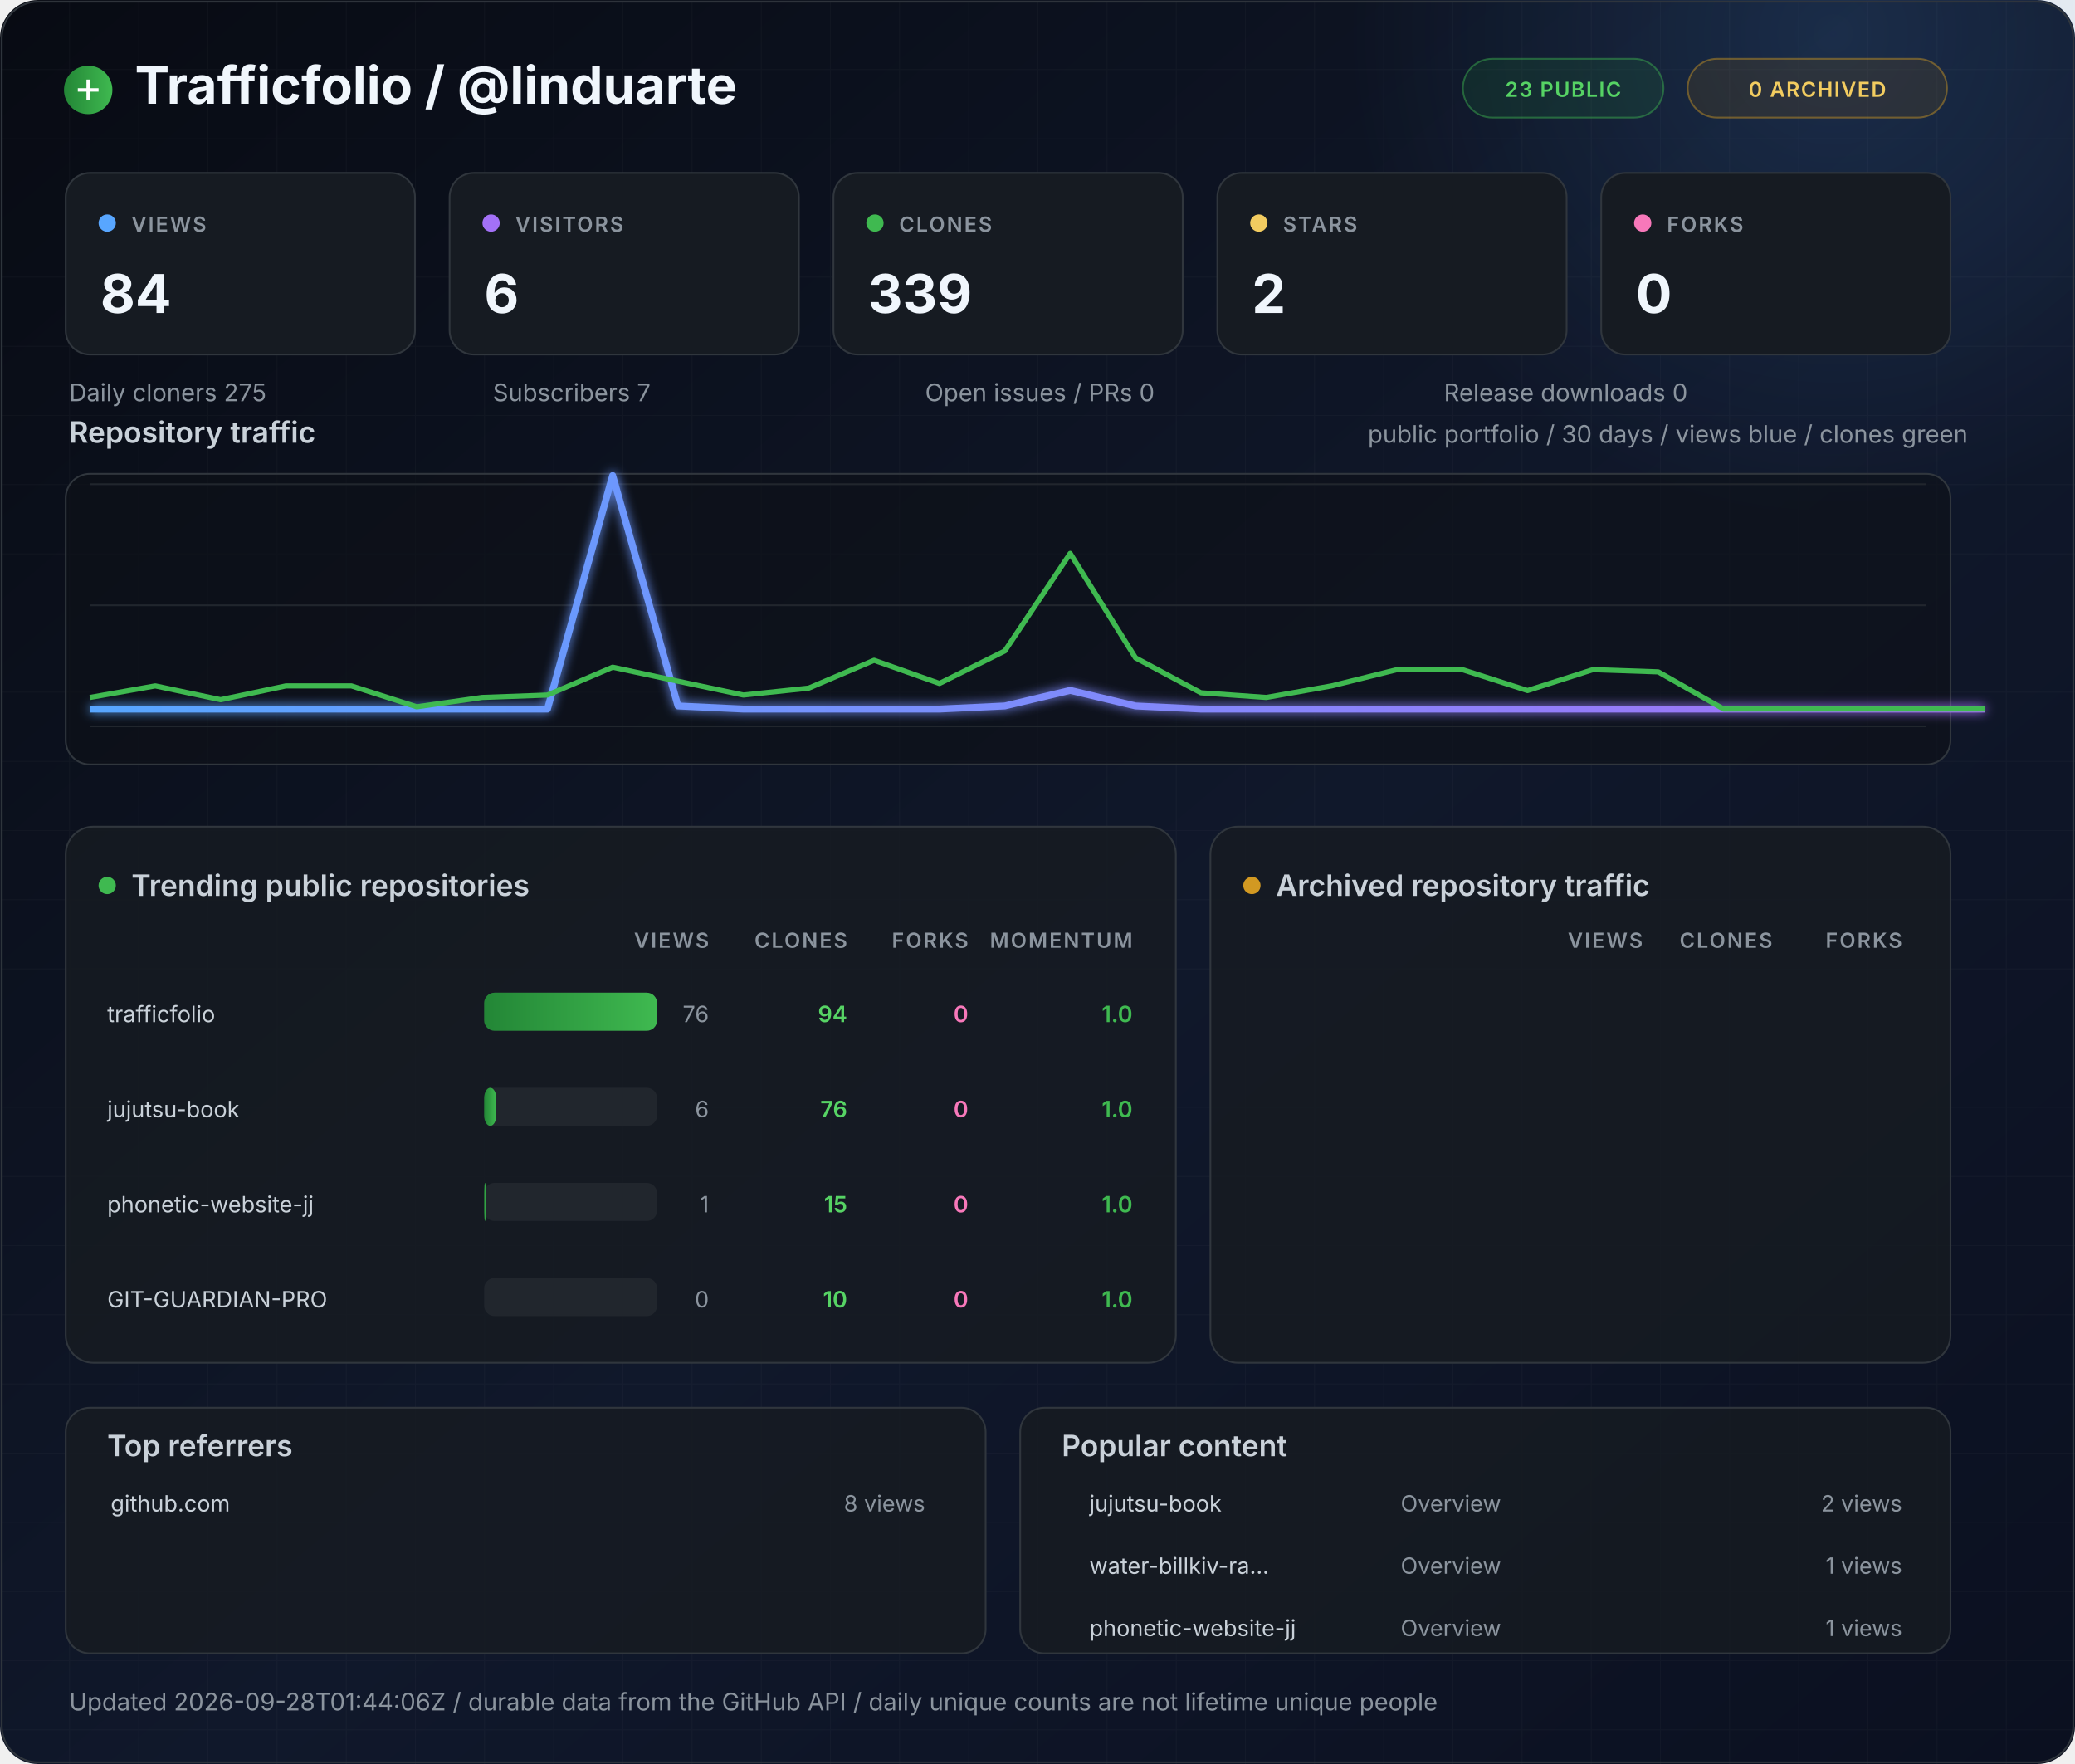
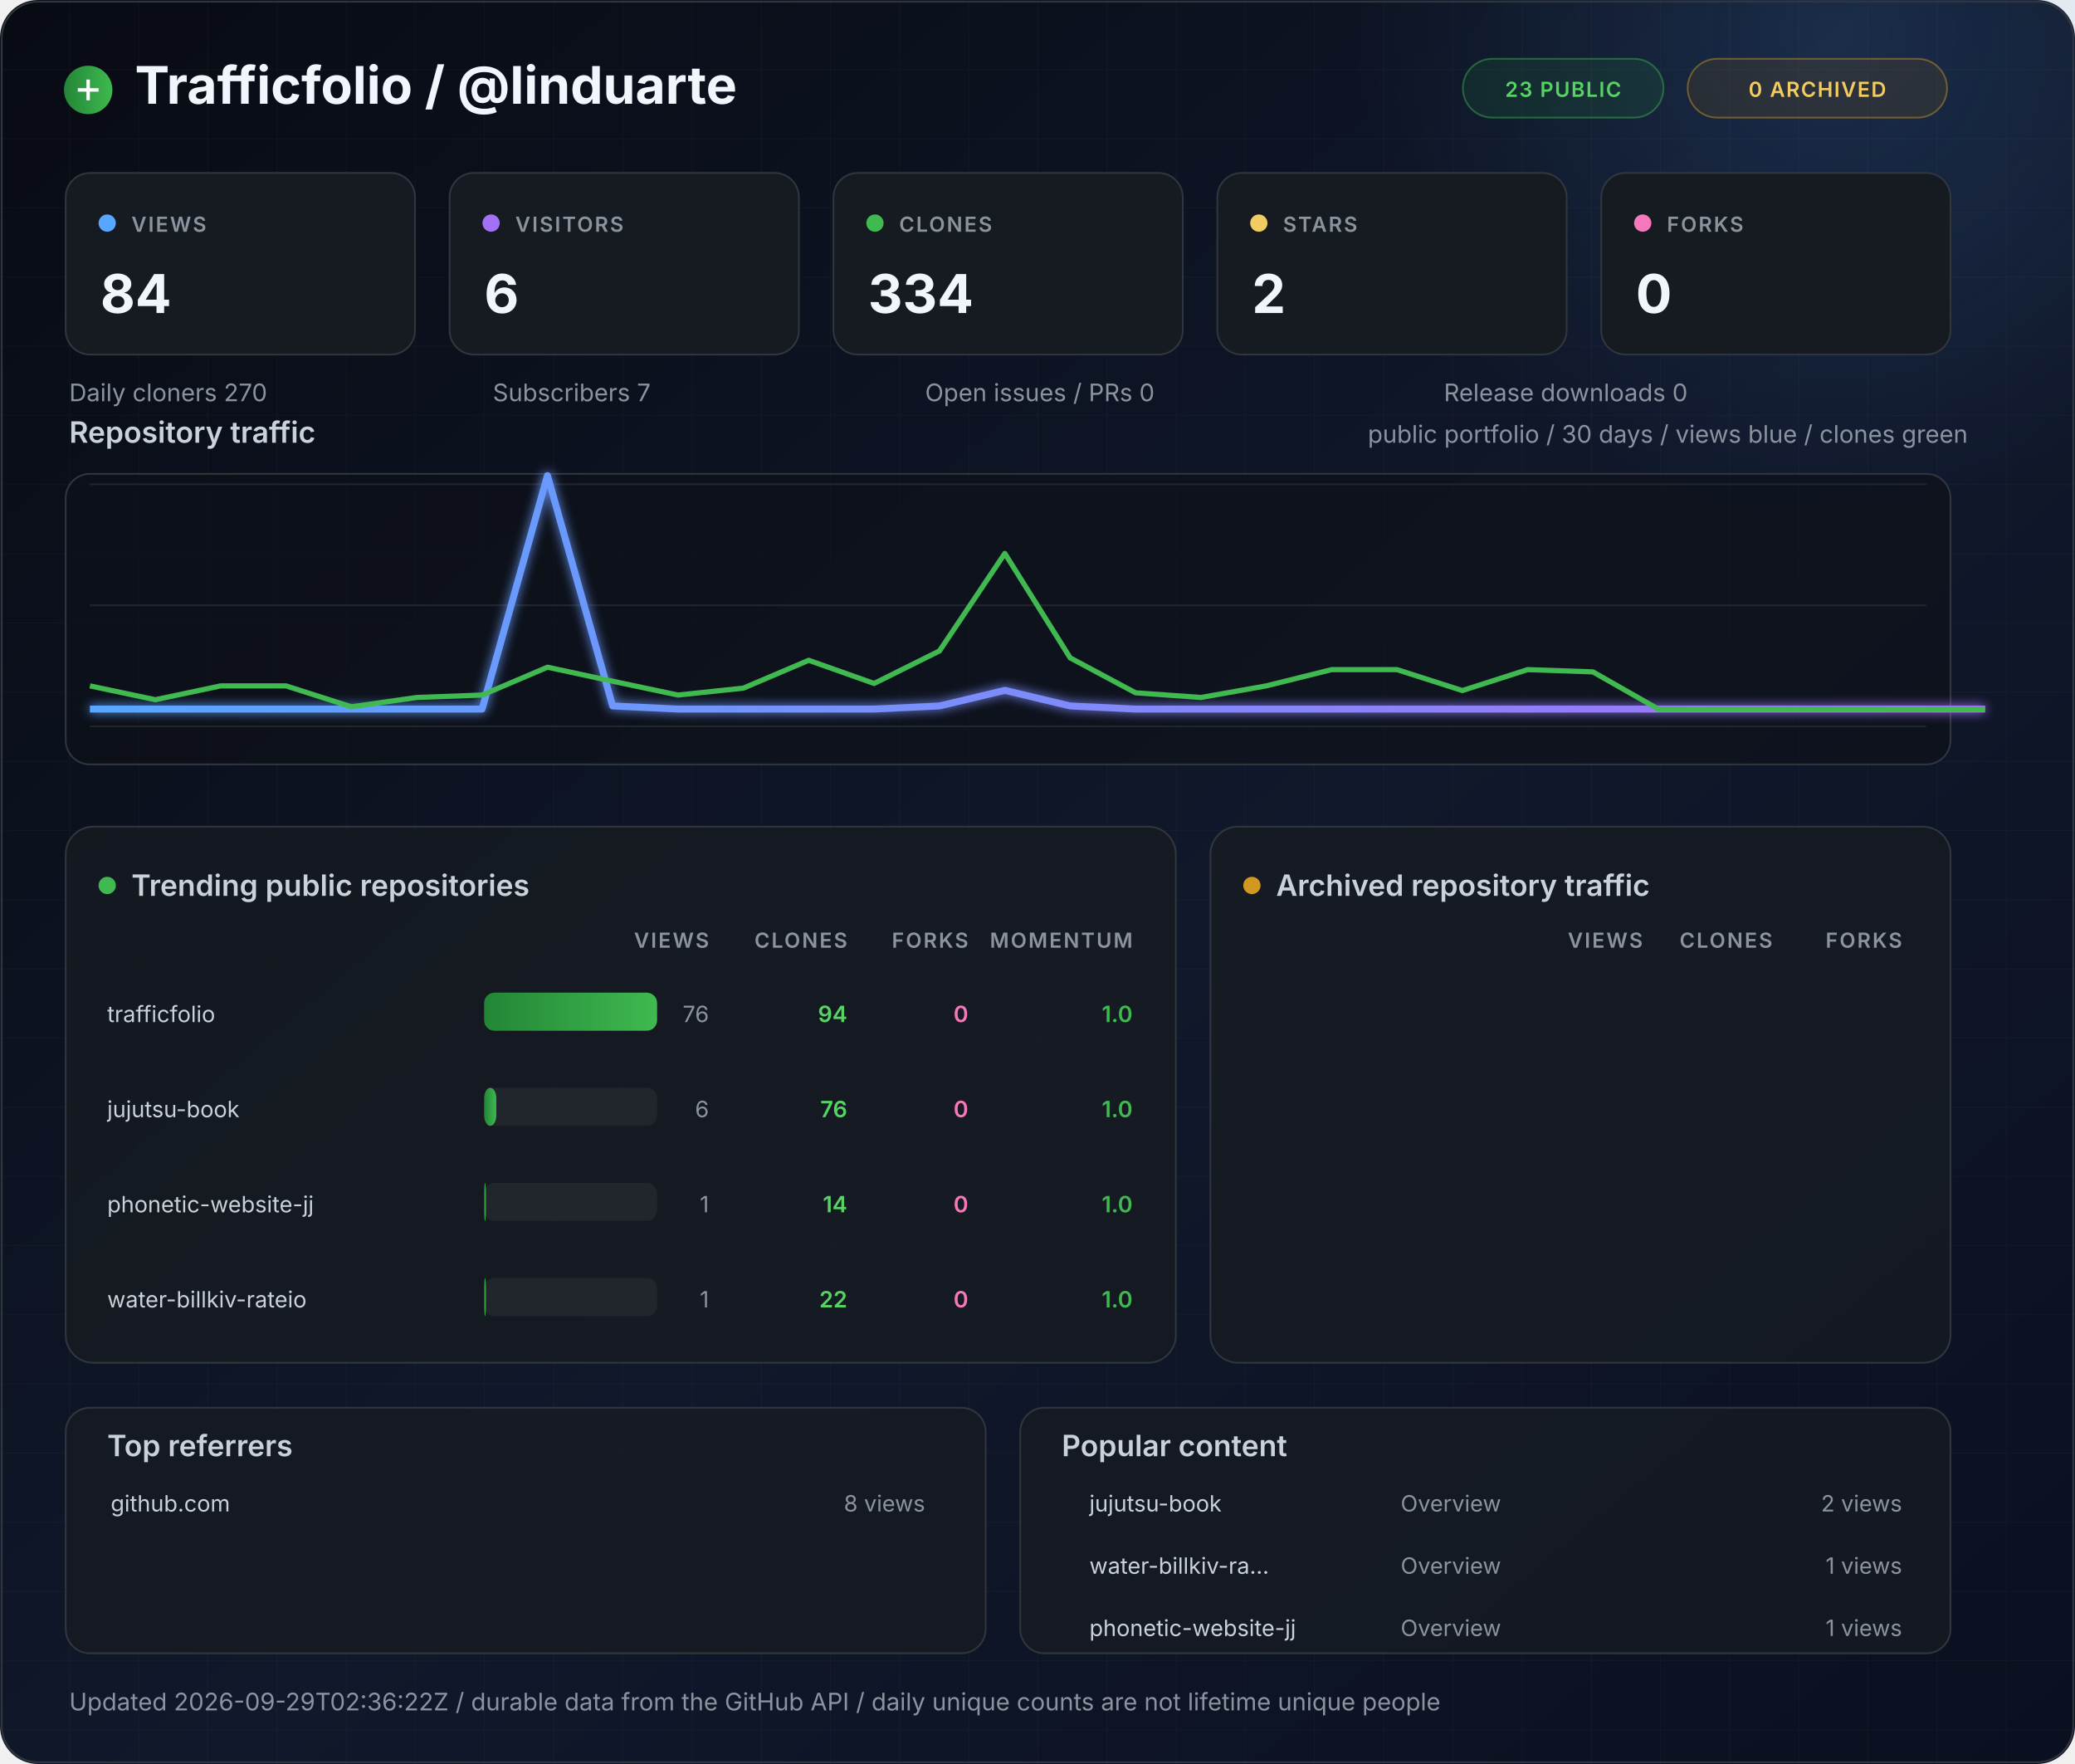
<svg xmlns="http://www.w3.org/2000/svg" width="1200" height="1020" viewBox="0 0 1200 1020" role="img" aria-label="Trafficfolio GitHub analytics dashboard for linduarte">
  <defs>
    <linearGradient id="bg" x1="0" y1="0" x2="1" y2="1">
      <stop stop-color="#080b13" />
      <stop offset=".55" stop-color="#10182b" />
      <stop offset="1" stop-color="#0b1020" />
    </linearGradient>
    <linearGradient id="line" x1="0" y1="0" x2="1" y2="0">
      <stop stop-color="#58a6ff" />
      <stop offset="1" stop-color="#a371f7" />
    </linearGradient>
    <linearGradient id="bar" x1="0" y1="0" x2="1" y2="0">
      <stop stop-color="#238636" />
      <stop offset="1" stop-color="#3fb950" />
    </linearGradient>
    <linearGradient id="archiveBar" x1="0" y1="0" x2="1" y2="0">
      <stop stop-color="#9e6a03" />
      <stop offset="1" stop-color="#f2cc60" />
    </linearGradient>
    <radialGradient id="ambient">
      <stop stop-color="#58a6ff" stop-opacity=".16" />
      <stop offset="1" stop-color="#58a6ff" stop-opacity="0" />
    </radialGradient>
    <pattern id="grid" width="40" height="40" patternUnits="userSpaceOnUse">
      <path d="M40 0H0V40" fill="none" stroke="#ffffff" stroke-opacity=".025" />
    </pattern>
    <filter id="glow">
      <feGaussianBlur stdDeviation="3" result="b" />
      <feMerge>
        <feMergeNode in="b" />
        <feMergeNode in="SourceGraphic" />
      </feMerge>
    </filter>
    <style>
    .title{font:750 30px -apple-system,BlinkMacSystemFont,"Segoe UI",sans-serif;fill:#f0f6fc}
    .subtitle{font:14px -apple-system,BlinkMacSystemFont,"Segoe UI",sans-serif;fill:#8b949e}
    .label{font:600 12px -apple-system,BlinkMacSystemFont,"Segoe UI",sans-serif;fill:#8b949e;letter-spacing:1px}
    .metric{font:700 31px -apple-system,BlinkMacSystemFont,"Segoe UI",sans-serif;fill:#f0f6fc}
    .section{font:600 17px -apple-system,BlinkMacSystemFont,"Segoe UI",sans-serif;fill:#c9d1d9}
    .repo,.value,.trend,.archive,.clone,.fork{font:13px -apple-system,BlinkMacSystemFont,"Segoe UI",sans-serif;fill:#c9d1d9}
    .value{fill:#8b949e} .trend{fill:#3fb950;font-weight:600} .archive{fill:#d29922}
    .clone{fill:#56d364;font-weight:600} .fork{fill:#f778ba;font-weight:600}
    .pill{font:600 12px -apple-system,BlinkMacSystemFont,"Segoe UI",sans-serif;letter-spacing:.7px}
  </style>
  </defs>
  <rect width="1200" height="1020" rx="22" fill="url(#bg)" />
  <rect width="1200" height="1020" rx="22" fill="url(#grid)" />
  <circle cx="1060" cy="20" r="280" fill="url(#ambient)" />
  <rect x="1" y="1" width="1198" height="1018" rx="21" fill="none" stroke="#30363d" />
  <circle cx="51" cy="52" r="14" fill="url(#bar)" />
  <path d="M45 52h12M51 46v12" stroke="#fff" stroke-width="2" />
  <text x="78" y="60" class="title">Trafficfolio / @linduarte</text>
  <rect x="846" y="34" width="116" height="34" rx="17" fill="#238636" fill-opacity=".16" stroke="#3fb950" stroke-opacity=".45" />
  <text x="904" y="56" text-anchor="middle" class="pill" fill="#56d364">23 PUBLIC</text>
  <rect x="976" y="34" width="150" height="34" rx="17" fill="#9e6a03" fill-opacity=".14" stroke="#d29922" stroke-opacity=".45" />
  <text x="1051" y="56" text-anchor="middle" class="pill" fill="#f2cc60">0 ARCHIVED</text>
  <rect x="38" y="100" width="202" height="105" rx="14" fill="#161b22" stroke="#30363d" />
  <circle cx="62" cy="129" r="5" fill="#58a6ff" />
  <text x="76" y="134" class="label">VIEWS</text>
  <text x="58" y="181" class="metric">84</text>
  <rect x="260" y="100" width="202" height="105" rx="14" fill="#161b22" stroke="#30363d" />
  <circle cx="284" cy="129" r="5" fill="#a371f7" />
  <text x="298" y="134" class="label">VISITORS</text>
  <text x="280" y="181" class="metric">6</text>
  <rect x="482" y="100" width="202" height="105" rx="14" fill="#161b22" stroke="#30363d" />
  <circle cx="506" cy="129" r="5" fill="#3fb950" />
  <text x="520" y="134" class="label">CLONES</text>
-   <text x="502" y="181" class="metric">339</text>
+   <text x="502" y="181" class="metric">334</text>
  <rect x="704" y="100" width="202" height="105" rx="14" fill="#161b22" stroke="#30363d" />
  <circle cx="728" cy="129" r="5" fill="#f2cc60" />
  <text x="742" y="134" class="label">STARS</text>
  <text x="724" y="181" class="metric">2</text>
  <rect x="926" y="100" width="202" height="105" rx="14" fill="#161b22" stroke="#30363d" />
  <circle cx="950" cy="129" r="5" fill="#f778ba" />
  <text x="964" y="134" class="label">FORKS</text>
  <text x="946" y="181" class="metric">0</text>
-   <text x="40" y="232" class="subtitle">Daily cloners 275</text>
+   <text x="40" y="232" class="subtitle">Daily cloners 270</text>
  <text x="285" y="232" class="subtitle">Subscribers 7</text>
  <text x="535" y="232" class="subtitle">Open issues / PRs 0</text>
  <text x="835" y="232" class="subtitle">Release downloads 0</text>
  <text x="40" y="256" class="section">Repository traffic</text>
  <text x="1138" y="256" text-anchor="end" class="subtitle">public portfolio / 30 days / views blue / clones green</text>
  <rect x="38" y="274" width="1090" height="168" rx="14" fill="#0d1117" fill-opacity=".62" stroke="#30363d" />
  <line x1="52" y1="420" x2="1114" y2="420" stroke="#21262d" />
  <line x1="52" y1="350" x2="1114" y2="350" stroke="#21262d" />
  <line x1="52" y1="280" x2="1114" y2="280" stroke="#21262d" />
-   <polyline points="52.0,410.0 89.8,410.0 127.6,410.0 165.4,410.0 203.2,410.0 241.0,410.0 278.8,410.0 316.6,410.0 354.3,275.0 392.1,408.2 429.9,410.0 467.7,410.0 505.5,410.0 543.3,410.0 581.1,408.2 618.9,399.2 656.7,408.2 694.5,410.0 732.3,410.0 770.1,410.0 807.9,410.0 845.7,410.0 883.4,410.0 921.2,410.0 959.0,410.0 996.8,410.0 1034.6,410.0 1072.4,410.0 1110.2,410.0 1148.0,410.0" fill="none" stroke="url(#line)" stroke-width="4" stroke-linejoin="round" filter="url(#glow)" />
-   <polyline points="52.0,403.3 89.8,396.6 127.6,404.6 165.4,396.6 203.2,396.6 241.0,408.7 278.8,403.3 316.6,401.9 354.3,385.8 392.1,393.9 429.9,401.9 467.7,397.9 505.5,381.8 543.3,395.2 581.1,376.4 618.9,320.0 656.7,380.4 694.5,400.6 732.3,403.3 770.1,396.6 807.9,387.2 845.7,387.2 883.4,399.3 921.2,387.2 959.0,388.5 996.8,410.0 1034.6,410.0 1072.4,410.0 1110.2,410.0 1148.0,410.0" fill="none" stroke="#3fb950" stroke-width="3" stroke-linejoin="round" />
+   <polyline points="52.0,410.0 89.8,410.0 127.6,410.0 165.4,410.0 203.2,410.0 241.0,410.0 278.8,410.0 316.6,275.0 354.3,408.2 392.1,410.0 429.9,410.0 467.7,410.0 505.5,410.0 543.3,408.2 581.1,399.2 618.9,408.2 656.7,410.0 694.5,410.0 732.3,410.0 770.1,410.0 807.9,410.0 845.7,410.0 883.4,410.0 921.2,410.0 959.0,410.0 996.8,410.0 1034.6,410.0 1072.4,410.0 1110.2,410.0 1148.0,410.0" fill="none" stroke="url(#line)" stroke-width="4" stroke-linejoin="round" filter="url(#glow)" />
+   <polyline points="52.0,396.6 89.8,404.6 127.6,396.6 165.4,396.6 203.2,408.7 241.0,403.3 278.8,401.9 316.6,385.8 354.3,393.9 392.1,401.9 429.9,397.9 467.7,381.8 505.5,395.2 543.3,376.4 581.1,320.0 618.9,380.4 656.7,400.6 694.5,403.3 732.3,396.6 770.1,387.2 807.9,387.2 845.7,399.3 883.4,387.2 921.2,388.5 959.0,410.0 996.8,410.0 1034.6,410.0 1072.4,410.0 1110.2,410.0 1148.0,410.0" fill="none" stroke="#3fb950" stroke-width="3" stroke-linejoin="round" />
  <rect x="38" y="478" width="642" height="310" rx="16" fill="#161b22" fill-opacity=".82" stroke="#30363d" />
  <circle cx="62" cy="512" r="5" fill="#3fb950" />
  <text x="76" y="518" class="section">Trending public repositories</text>
  <text x="410" y="548" text-anchor="end" class="label">VIEWS</text>
  <text x="490" y="548" text-anchor="end" class="label">CLONES</text>
  <text x="560" y="548" text-anchor="end" class="label">FORKS</text>
  <text x="655" y="548" text-anchor="end" class="label">MOMENTUM</text>
  <text x="62" y="591" class="repo">trafficfolio</text>
  <rect x="280" y="574" width="100" height="22" rx="6" fill="#21262d" />
  <rect x="280" y="574" width="100" height="22" rx="6" fill="url(#bar)" />
  <text x="410" y="591" text-anchor="end" class="value">76</text>
  <text x="490" y="591" text-anchor="end" class="clone">94</text>
  <text x="560" y="591" text-anchor="end" class="fork">0</text>
  <text x="655" y="591" text-anchor="end" class="trend">1.0</text>
  <text x="62" y="646" class="repo">jujutsu-book</text>
  <rect x="280" y="629" width="100" height="22" rx="6" fill="#21262d" />
  <rect x="280" y="629" width="7" height="22" rx="6" fill="url(#bar)" />
  <text x="410" y="646" text-anchor="end" class="value">6</text>
  <text x="490" y="646" text-anchor="end" class="clone">76</text>
  <text x="560" y="646" text-anchor="end" class="fork">0</text>
  <text x="655" y="646" text-anchor="end" class="trend">1.0</text>
  <text x="62" y="701" class="repo">phonetic-website-jj</text>
  <rect x="280" y="684" width="100" height="22" rx="6" fill="#21262d" />
  <rect x="280" y="684" width="1" height="22" rx="6" fill="url(#bar)" />
  <text x="410" y="701" text-anchor="end" class="value">1</text>
-   <text x="490" y="701" text-anchor="end" class="clone">15</text>
+   <text x="490" y="701" text-anchor="end" class="clone">14</text>
  <text x="560" y="701" text-anchor="end" class="fork">0</text>
  <text x="655" y="701" text-anchor="end" class="trend">1.0</text>
-   <text x="62" y="756" class="repo">GIT-GUARDIAN-PRO</text>
+   <text x="62" y="756" class="repo">water-billkiv-rateio</text>
  <rect x="280" y="739" width="100" height="22" rx="6" fill="#21262d" />
-   <rect x="280" y="739" width="0" height="22" rx="6" fill="url(#bar)" />
-   <text x="410" y="756" text-anchor="end" class="value">0</text>
-   <text x="490" y="756" text-anchor="end" class="clone">10</text>
+   <rect x="280" y="739" width="1" height="22" rx="6" fill="url(#bar)" />
+   <text x="410" y="756" text-anchor="end" class="value">1</text>
+   <text x="490" y="756" text-anchor="end" class="clone">22</text>
  <text x="560" y="756" text-anchor="end" class="fork">0</text>
  <text x="655" y="756" text-anchor="end" class="trend">1.0</text>
  <rect x="700" y="478" width="428" height="310" rx="16" fill="#161b22" fill-opacity=".82" stroke="#30363d" />
  <circle cx="724" cy="512" r="5" fill="#d29922" />
  <text x="738" y="518" class="section">Archived repository traffic</text>
  <text x="950" y="548" text-anchor="end" class="label">VIEWS</text>
  <text x="1025" y="548" text-anchor="end" class="label">CLONES</text>
  <text x="1100" y="548" text-anchor="end" class="label">FORKS</text>
  <rect x="38" y="814" width="532" height="142" rx="14" fill="#161b22" fill-opacity=".82" stroke="#30363d" />
  <text x="62" y="842" class="section">Top referrers</text>
  <text x="64" y="874" class="repo">github.com</text>
  <text x="535" y="874" text-anchor="end" class="value">8 views</text>
  <rect x="590" y="814" width="538" height="142" rx="14" fill="#161b22" fill-opacity=".82" stroke="#30363d" />
  <text x="614" y="842" class="section">Popular content</text>
  <text x="630" y="874" class="repo">jujutsu-book</text>
  <text x="810" y="874" class="value">Overview</text>
  <text x="1100" y="874" text-anchor="end" class="value">2 views</text>
  <text x="630" y="910" class="repo">water-billkiv-ra...</text>
  <text x="810" y="910" class="value">Overview</text>
  <text x="1100" y="910" text-anchor="end" class="value">1 views</text>
  <text x="630" y="946" class="repo">phonetic-website-jj</text>
  <text x="810" y="946" class="value">Overview</text>
  <text x="1100" y="946" text-anchor="end" class="value">1 views</text>
-   <text x="40" y="989" class="subtitle">Updated 2026-09-28T01:44:06Z / durable data from the GitHub API / daily unique counts are not lifetime unique people</text>
+   <text x="40" y="989" class="subtitle">Updated 2026-09-29T02:36:22Z / durable data from the GitHub API / daily unique counts are not lifetime unique people</text>
</svg>
